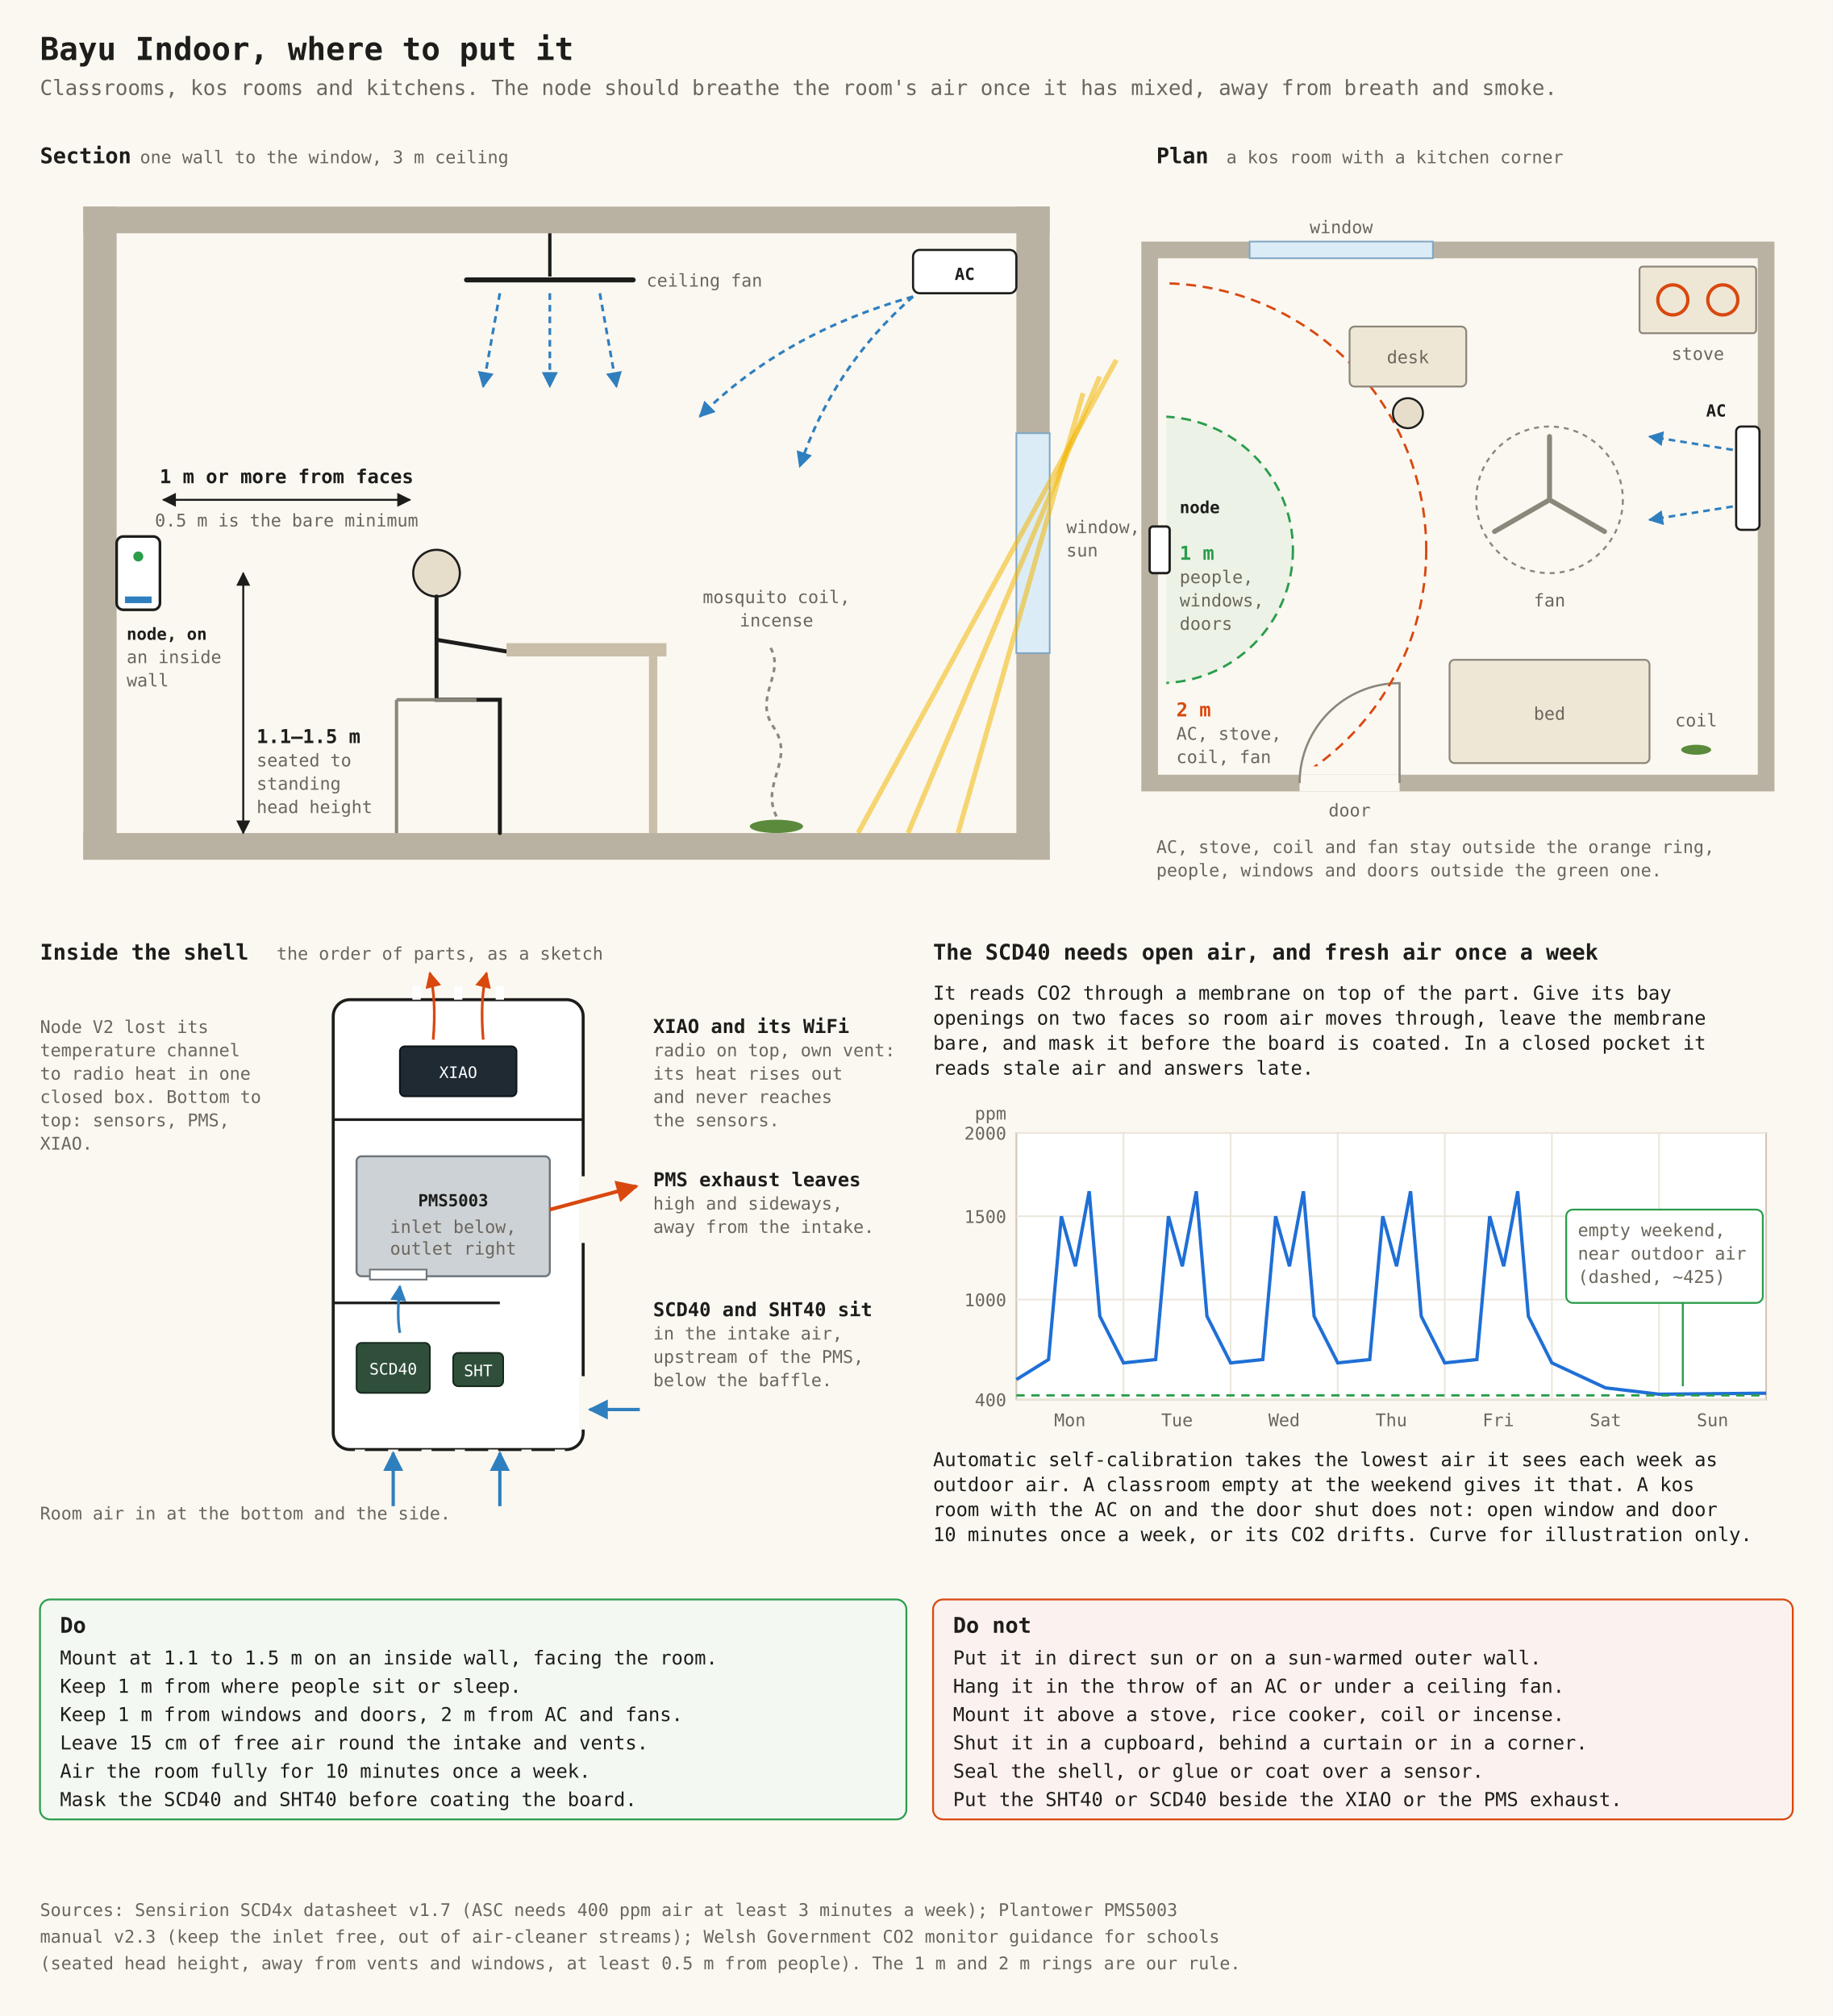
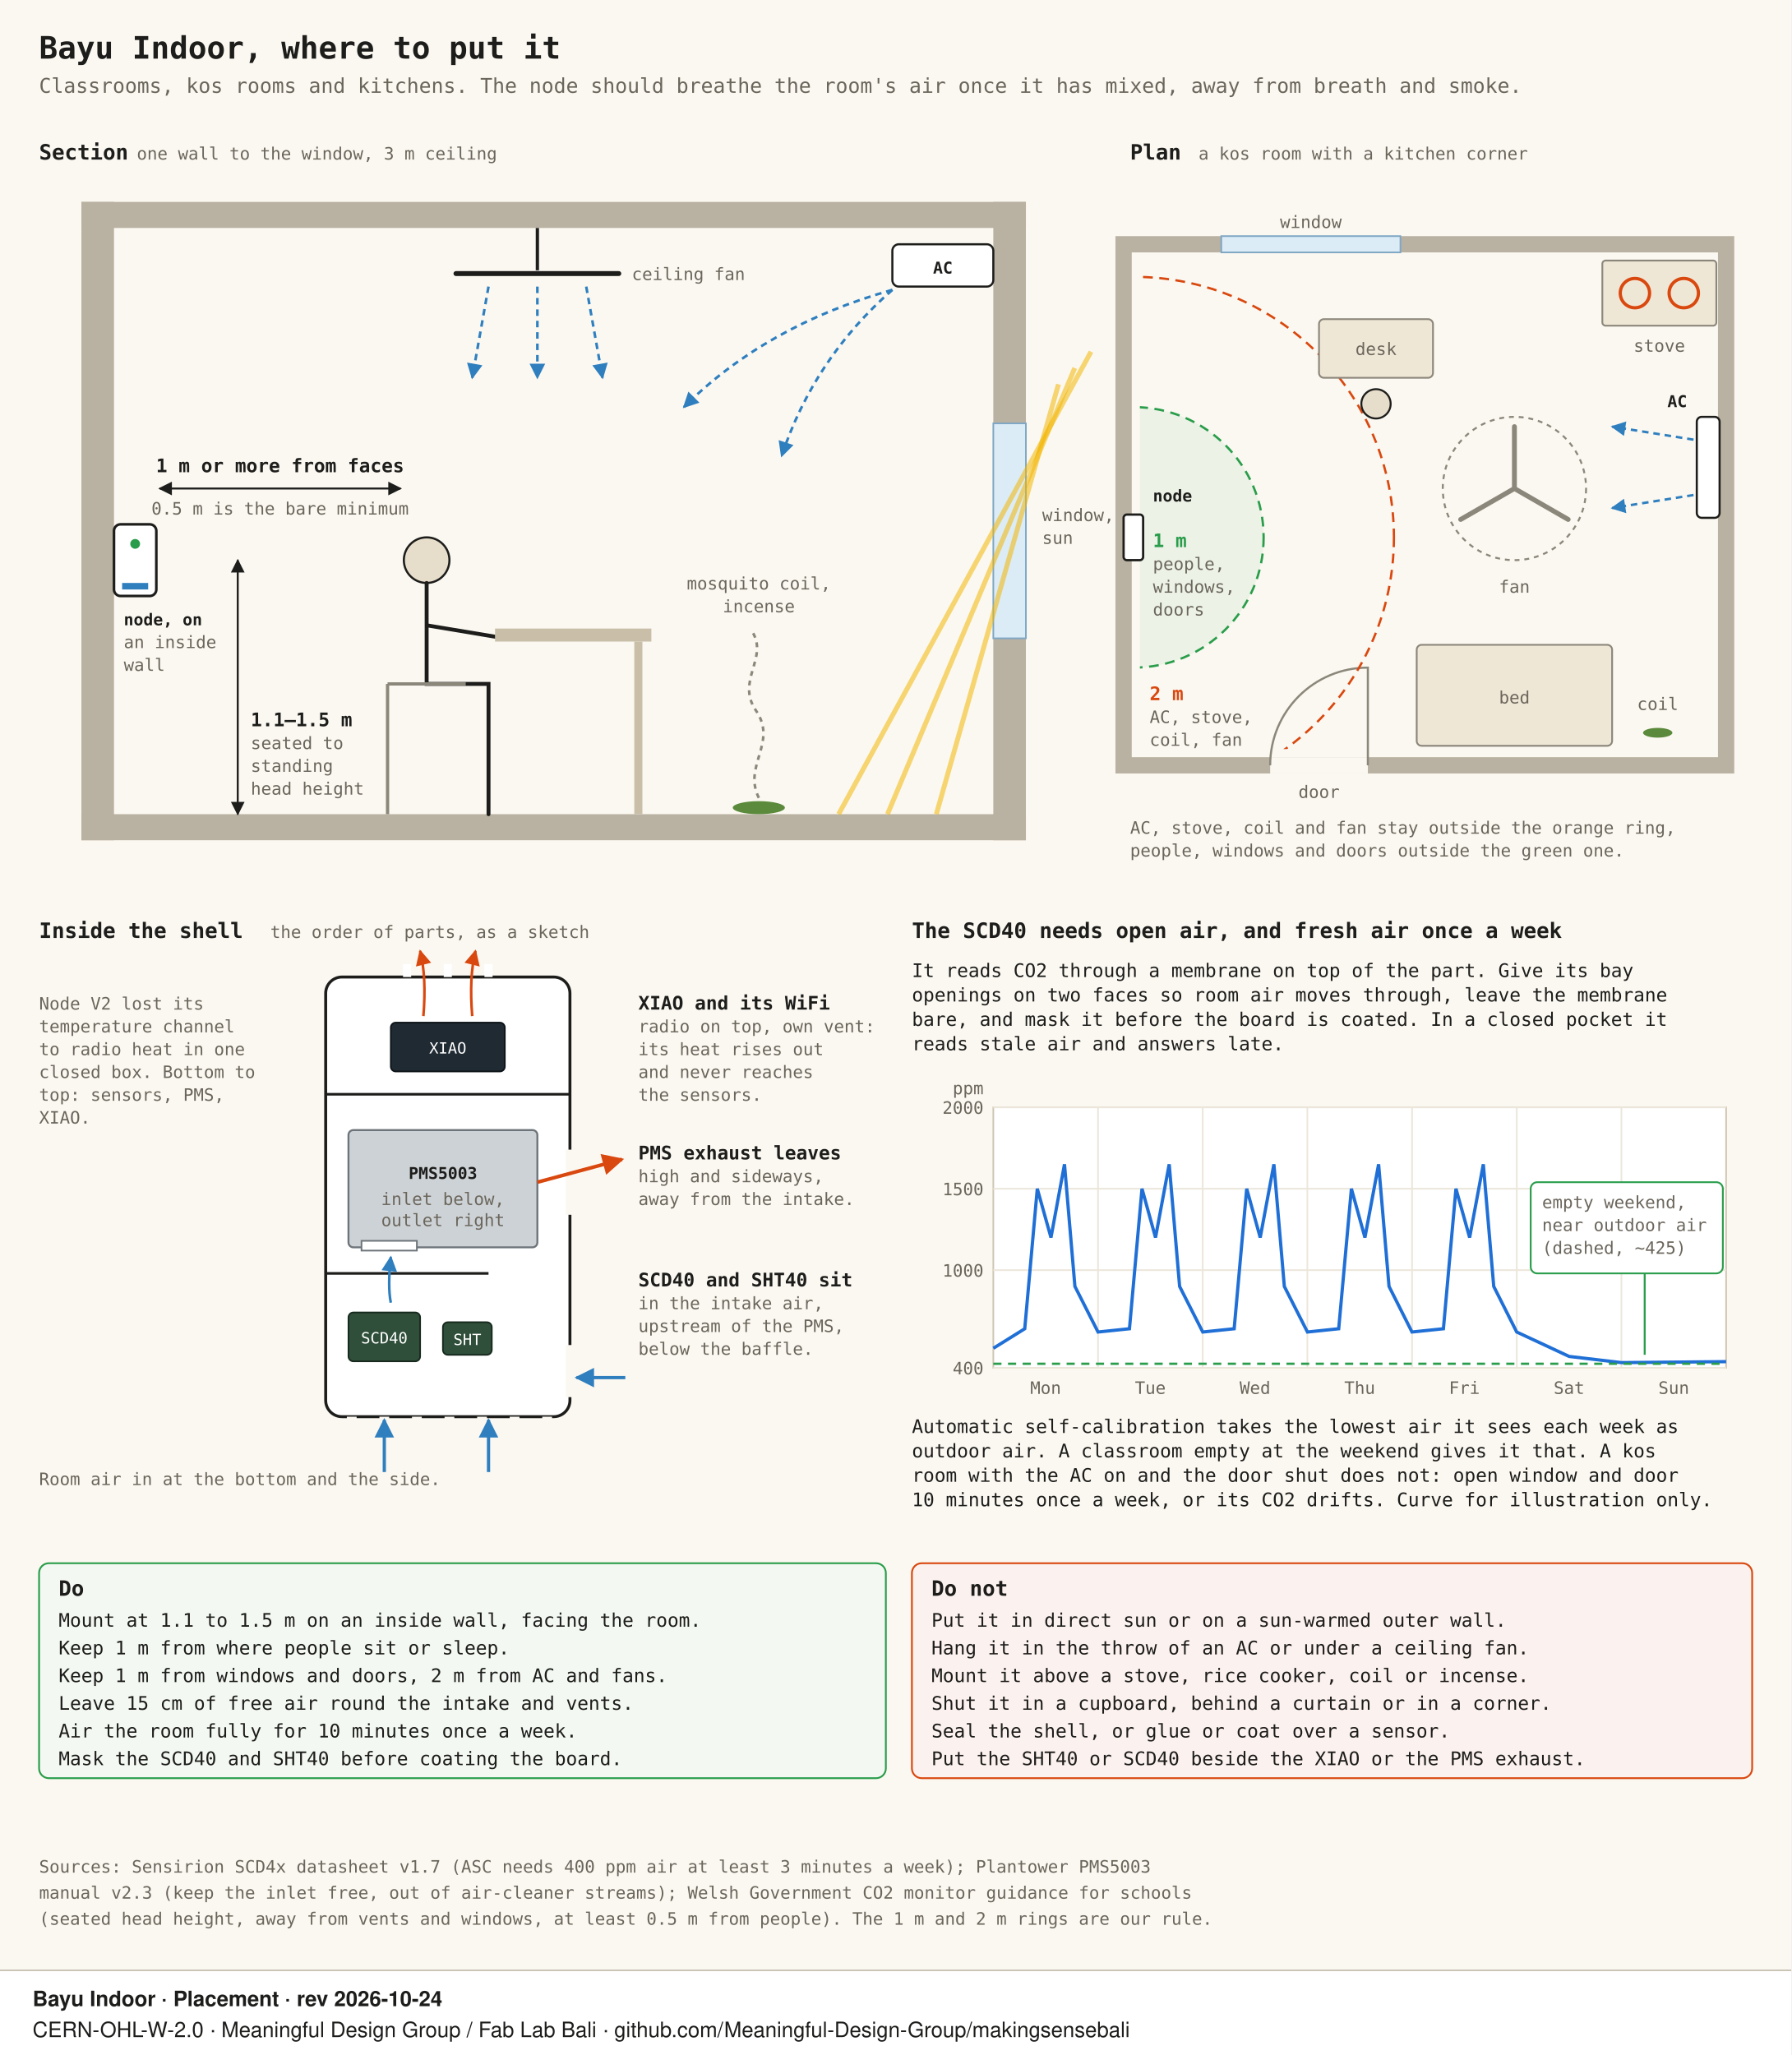
- <svg xmlns="http://www.w3.org/2000/svg" viewBox="0 0 1100 1210" width="1100" height="1210" role="img" font-family="ui-monospace, Menlo, Consolas, 'DejaVu Sans Mono', monospace">
+ <svg xmlns="http://www.w3.org/2000/svg" viewBox="0 0 1100 1262" role="img" font-family="ui-monospace, Menlo, Consolas, 'DejaVu Sans Mono', monospace" width="1100" height="1262">
  <style>
    text { fill: #1d1d1b; }
    .t  { font-size: 19px; font-weight: 700; }
    .st { font-size: 12.5px; fill: #6b665c; }
    .h  { font-size: 13px; font-weight: 700; }
    .l  { font-size: 11.5px; }
    .s  { font-size: 10.5px; fill: #6b665c; }
    .p  { font-size: 10px; }
    .pw { font-size: 9.5px; fill: #ffffff; }
    .b  { font-weight: 700; }
  </style>
  <defs>
    <marker id="ar" viewBox="0 0 10 10" refX="9" refY="5" markerWidth="7" markerHeight="7" orient="auto-start-reverse">
      <path d="M0,0 L10,5 L0,10 z" fill="#1d1d1b" />
    </marker>
    <marker id="aa" viewBox="0 0 10 10" refX="9" refY="5" markerWidth="6" markerHeight="6" orient="auto">
      <path d="M0,0 L10,5 L0,10 z" fill="#2f7fbf" />
    </marker>
    <marker id="ah" viewBox="0 0 10 10" refX="9" refY="5" markerWidth="6" markerHeight="6" orient="auto">
      <path d="M0,0 L10,5 L0,10 z" fill="#d9480f" />
    </marker>
    <clipPath id="room">
      <rect x="700" y="160" width="350" height="300" />
    </clipPath>
  </defs>
  <rect width="1100" height="1210" fill="#fbf8f1" />
  <text x="24" y="36" class="t">Bayu Indoor, where to put it</text>
  <text x="24" y="57" class="st">Classrooms, kos rooms and kitchens. The node should breathe the room's air once it has mixed, away from breath and smoke.</text>
  <text x="24" y="98" class="h">Section</text>
  <text x="84" y="98" class="s">one wall to the window, 3 m ceiling</text>
  <rect x="50" y="124" width="20" height="392" fill="#b9b1a1" />
  <rect x="610" y="124" width="20" height="392" fill="#b9b1a1" />
  <rect x="50" y="500" width="580" height="16" fill="#b9b1a1" />
  <rect x="50" y="124" width="580" height="16" fill="#b9b1a1" />
  <rect x="610" y="260" width="20" height="132" fill="#dcecf7" stroke="#7fa7c4" />
  <text x="640" y="320" class="s">window,</text>
  <text x="640" y="334" class="s">sun</text>
  <line x1="650" y1="236" x2="575" y2="500" stroke="#f2b705" stroke-width="3" opacity="0.55" />
  <line x1="660" y1="226" x2="545" y2="500" stroke="#f2b705" stroke-width="3" opacity="0.55" />
  <line x1="670" y1="216" x2="515" y2="500" stroke="#f2b705" stroke-width="3" opacity="0.55" />
  <rect x="548" y="150" width="62" height="26" rx="4" fill="#ffffff" stroke="#1d1d1b" stroke-width="1.3" />
  <text x="579" y="168" class="p b" text-anchor="middle">AC</text>
  <path d="M548,178 Q470,200 420,250" fill="none" stroke="#2f7fbf" stroke-width="1.6" marker-end="url(#aa)" stroke-dasharray="4 3" />
  <path d="M548,178 Q500,220 480,280" fill="none" stroke="#2f7fbf" stroke-width="1.6" marker-end="url(#aa)" stroke-dasharray="4 3" />
  <line x1="330" y1="140" x2="330" y2="166" stroke="#1d1d1b" stroke-width="2" />
  <line x1="280" y1="168" x2="380" y2="168" stroke="#1d1d1b" stroke-width="3" stroke-linecap="round" />
  <text x="388" y="172" class="s">ceiling fan</text>
  <path d="M300,176 L290,232" fill="none" stroke="#2f7fbf" stroke-width="1.6" marker-end="url(#aa)" stroke-dasharray="4 3" />
  <path d="M330,176 L330,232" fill="none" stroke="#2f7fbf" stroke-width="1.6" marker-end="url(#aa)" stroke-dasharray="4 3" />
  <path d="M360,176 L370,232" fill="none" stroke="#2f7fbf" stroke-width="1.6" marker-end="url(#aa)" stroke-dasharray="4 3" />
  <circle cx="262" cy="344" r="14" fill="#e7ddcb" stroke="#1d1d1b" stroke-width="1.3" />
  <path d="M262,358 L262,420 L300,420 L300,500 M262,384 L310,392" fill="none" stroke="#1d1d1b" stroke-width="2.4" stroke-linecap="round" />
  <path d="M238,420 L238,500 M238,420 L286,420" fill="none" stroke="#8c877b" stroke-width="2" />
  <rect x="304" y="386" width="96" height="8" fill="#c9bfa9" />
  <line x1="392" y1="394" x2="392" y2="500" stroke="#c9bfa9" stroke-width="5" />
  <ellipse cx="466" cy="496" rx="16" ry="4" fill="#5b8a3c" />
  <path d="M466,490 C456,470 478,456 464,436 C452,418 472,404 462,388" fill="none" stroke="#8c877b" stroke-width="1.6" stroke-dasharray="3 3" />
  <text x="466" y="362" class="s" text-anchor="middle">mosquito coil,</text>
  <text x="466" y="376" class="s" text-anchor="middle">incense</text>
  <rect x="70" y="322" width="26" height="44" rx="4" fill="#ffffff" stroke="#1d1d1b" stroke-width="1.6" />
  <rect x="75" y="358" width="16" height="4" fill="#2f7fbf" />
  <circle cx="83.0" cy="334" r="3" fill="#2a9d4b" />
  <line x1="146" y1="500" x2="146" y2="344" stroke="#1d1d1b" stroke-width="1.2" marker-start="url(#ar)" marker-end="url(#ar)" />
  <text x="0" y="0" class="l b" text-anchor="middle" />
  <text x="154" y="446" class="l b">1.1–1.5 m</text>
  <text x="154" y="460" class="s">seated to</text>
  <text x="154" y="474" class="s">standing</text>
  <text x="154" y="488" class="s">head height</text>
  <line x1="98" y1="300" x2="246" y2="300" stroke="#1d1d1b" stroke-width="1.2" marker-start="url(#ar)" marker-end="url(#ar)" />
  <text x="172" y="290" class="l b" text-anchor="middle">1 m or more from faces</text>
  <text x="172" y="316" class="s" text-anchor="middle">0.5 m is the bare minimum</text>
  <text x="76" y="384" class="p b">node, on</text>
  <text x="76" y="398" class="s">an inside</text>
  <text x="76" y="412" class="s">wall</text>
  <text x="694" y="98" class="h">Plan</text>
  <text x="736" y="98" class="s">a kos room with a kitchen corner</text>
  <rect x="690" y="150" width="370" height="320" fill="none" stroke="#b9b1a1" stroke-width="10" />
  <rect x="750" y="145" width="110" height="10" fill="#dcecf7" stroke="#7fa7c4" />
  <text x="805" y="140" class="s" text-anchor="middle">window</text>
  <rect x="780" y="465" width="60" height="10" fill="#fbf8f1" />
  <path d="M840,470 L840,410 A60,60 0 0 0 780,470" fill="none" stroke="#8c877b" stroke-width="1.3" />
  <text x="810" y="490" class="s" text-anchor="middle">door</text>
  <g clip-path="url(#room)">
    <circle cx="696" cy="330" r="80" fill="#2a9d4b" fill-opacity="0.07" stroke="#2a9d4b" stroke-width="1.4" stroke-dasharray="6 4" />
    <circle cx="696" cy="330" r="160" fill="none" stroke="#d9480f" stroke-width="1.4" stroke-dasharray="6 4" />
  </g>
  <text x="708" y="336" class="l b" style="fill:#2a9d4b">1 m</text>
  <text x="708" y="350" class="s">people,</text>
  <text x="708" y="364" class="s">windows,</text>
  <text x="708" y="378" class="s">doors</text>
  <text x="706" y="430" class="l b" style="fill:#d9480f">2 m</text>
  <text x="706" y="444" class="s">AC, stove,</text>
  <text x="706" y="458" class="s">coil, fan</text>
  <rect x="1042" y="256" width="14" height="62" rx="3" fill="#ffffff" stroke="#1d1d1b" stroke-width="1.3" />
  <text x="1036" y="250" class="p b" text-anchor="end">AC</text>
  <path d="M1040,270 L990,262" fill="none" stroke="#2f7fbf" stroke-width="1.5" marker-end="url(#aa)" stroke-dasharray="4 3" />
  <path d="M1040,304 L990,312" fill="none" stroke="#2f7fbf" stroke-width="1.5" marker-end="url(#aa)" stroke-dasharray="4 3" />
  <circle cx="930" cy="300" r="44" fill="none" stroke="#8c877b" stroke-width="1.2" stroke-dasharray="3 3" />
  <path d="M930,300 L930,262 M930,300 L963,319 M930,300 L897,319" stroke="#8c877b" stroke-width="3" stroke-linecap="round" />
  <text x="930" y="364" class="s" text-anchor="middle">fan</text>
  <rect x="984" y="160" width="70" height="40" rx="2" fill="#efe7d6" stroke="#8c877b" stroke-width="1.1" />
  <circle cx="1004" cy="180" r="9" fill="none" stroke="#d9480f" stroke-width="2" />
  <circle cx="1034" cy="180" r="9" fill="none" stroke="#d9480f" stroke-width="2" />
  <text x="1019" y="216" class="s" text-anchor="middle">stove</text>
  <rect x="870" y="396" width="120" height="62" rx="3" fill="#efe7d6" stroke="#8c877b" stroke-width="1.1" />
  <text x="930" y="432" class="s" text-anchor="middle">bed</text>
  <rect x="810" y="196" width="70" height="36" rx="3" fill="#efe7d6" stroke="#8c877b" stroke-width="1.1" />
  <text x="845" y="218" class="s" text-anchor="middle">desk</text>
  <circle cx="845" cy="248" r="9" fill="#e7ddcb" stroke="#1d1d1b" stroke-width="1.2" />
  <ellipse cx="1018" cy="450" rx="9" ry="3" fill="#5b8a3c" />
  <text x="1018" y="436" class="s" text-anchor="middle">coil</text>
  <rect x="690" y="316" width="12" height="28" rx="2" fill="#ffffff" stroke="#1d1d1b" stroke-width="1.4" />
  <text x="708" y="308" class="p b">node</text>
  <text x="694" y="512" class="s">AC, stove, coil and fan stay outside the orange ring,</text>
  <text x="694" y="526" class="s">people, windows and doors outside the green one.</text>
  <text x="24" y="576" class="h">Inside the shell</text>
  <text x="166" y="576" class="s">the order of parts, as a sketch</text>
  <rect x="200" y="600" width="150" height="270" rx="10" fill="#ffffff" stroke="#1d1d1b" stroke-width="1.8" />
  <line x1="200" y1="672" x2="350" y2="672" stroke="#1d1d1b" stroke-width="1.6" />
  <line x1="200" y1="782" x2="300" y2="782" stroke="#1d1d1b" stroke-width="1.6" />
  <rect x="240" y="628" width="70" height="30" rx="3" fill="#1f2a33" stroke="#0d1418" stroke-width="1" />
  <text x="275" y="647" class="pw" text-anchor="middle">XIAO</text>
  <path d="M250,600 L250,592 M275,600 L275,592 M300,600 L300,592" stroke="#ffffff" stroke-width="5" />
  <path d="M260,624 Q262,600 258,584" fill="none" stroke="#d9480f" stroke-width="1.6" marker-end="url(#ah)" />
  <path d="M290,624 Q288,600 292,584" fill="none" stroke="#d9480f" stroke-width="1.6" marker-end="url(#ah)" />
  <rect x="214" y="694" width="116" height="72" rx="3" fill="#cdd2d6" stroke="#6d747a" stroke-width="1.2" />
  <text x="272" y="724" class="p b" text-anchor="middle">PMS5003</text>
  <rect x="222" y="762" width="34" height="6" fill="#ffffff" stroke="#6d747a" />
  <text x="272" y="740" class="s" text-anchor="middle">inlet below,</text>
  <text x="272" y="753" class="s" text-anchor="middle">outlet right</text>
  <path d="M350,706 L350,746" stroke="#fbf8f1" stroke-width="5" />
  <path d="M330,726 L382,712" fill="none" stroke="#d9480f" stroke-width="2.2" marker-end="url(#ah)" />
  <rect x="214" y="806" width="44" height="30" rx="3" fill="#2f4f3a" stroke="#17291e" stroke-width="1" />
  <text x="236" y="825" class="pw" text-anchor="middle">SCD40</text>
  <rect x="272" y="812" width="30" height="20" rx="3" fill="#2f4f3a" stroke="#17291e" stroke-width="1" />
  <text x="287" y="826" class="pw" text-anchor="middle">SHT</text>
  <path d="M216,870 L216,878 M236,870 L236,878 M256,870 L256,878 M276,870 L276,878 M296,870 L296,878 M316,870 L316,878 M336,870 L336,878" stroke="#fbf8f1" stroke-width="6" />
  <path d="M350,826 L350,858" stroke="#fbf8f1" stroke-width="5" />
  <path d="M236,904 L236,872" fill="none" stroke="#2f7fbf" stroke-width="2" marker-end="url(#aa)" />
  <path d="M300,904 L300,872" fill="none" stroke="#2f7fbf" stroke-width="2" marker-end="url(#aa)" />
  <path d="M384,846 L354,846" fill="none" stroke="#2f7fbf" stroke-width="2" marker-end="url(#aa)" />
  <path d="M240,800 Q238,790 240,772" fill="none" stroke="#2f7fbf" stroke-width="1.6" marker-end="url(#aa)" />
  <text x="392" y="620" class="l b">XIAO and its WiFi</text>
  <text x="392" y="634" class="s">radio on top, own vent:</text>
  <text x="392" y="648" class="s">its heat rises out</text>
  <text x="392" y="662" class="s">and never reaches</text>
  <text x="392" y="676" class="s">the sensors.</text>
  <text x="392" y="712" class="l b">PMS exhaust leaves</text>
  <text x="392" y="726" class="s">high and sideways,</text>
  <text x="392" y="740" class="s">away from the intake.</text>
  <text x="392" y="790" class="l b">SCD40 and SHT40 sit</text>
  <text x="392" y="804" class="s">in the intake air,</text>
  <text x="392" y="818" class="s">upstream of the PMS,</text>
  <text x="392" y="832" class="s">below the baffle.</text>
  <text x="24" y="620" class="s">Node V2 lost its</text>
  <text x="24" y="634" class="s">temperature channel</text>
  <text x="24" y="648" class="s">to radio heat in one</text>
  <text x="24" y="662" class="s">closed box. Bottom to</text>
  <text x="24" y="676" class="s">top: sensors, PMS,</text>
  <text x="24" y="690" class="s">XIAO.</text>
  <text x="24" y="912" class="s">Room air in at the bottom and the side.</text>
  <text x="560" y="576" class="h">The SCD40 needs open air, and fresh air once a week</text>
  <text x="560" y="600" class="l">It reads CO2 through a membrane on top of the part. Give its bay</text>
  <text x="560" y="615" class="l">openings on two faces so room air moves through, leave the membrane</text>
  <text x="560" y="630" class="l">bare, and mask it before the board is coated. In a closed pocket it</text>
  <text x="560" y="645" class="l">reads stale air and answers late.</text>
  <rect x="610" y="680" width="450" height="160" fill="#ffffff" stroke="#cfc6b4" />
  <line x1="610" y1="840" x2="1060" y2="840" stroke="#ece6da" />
  <text x="604" y="844" class="s" text-anchor="end">400</text>
  <line x1="610" y1="780" x2="1060" y2="780" stroke="#ece6da" />
  <text x="604" y="784" class="s" text-anchor="end">1000</text>
  <line x1="610" y1="730" x2="1060" y2="730" stroke="#ece6da" />
  <text x="604" y="734" class="s" text-anchor="end">1500</text>
  <line x1="610" y1="680" x2="1060" y2="680" stroke="#ece6da" />
  <text x="604" y="684" class="s" text-anchor="end">2000</text>
  <text x="604" y="672" class="s" text-anchor="end">ppm</text>
  <text x="642.143" y="856" class="s" text-anchor="middle">Mon</text>
  <text x="706.429" y="856" class="s" text-anchor="middle">Tue</text>
  <line x1="674.286" y1="680" x2="674.286" y2="840" stroke="#ece6da" />
  <text x="770.714" y="856" class="s" text-anchor="middle">Wed</text>
  <line x1="738.571" y1="680" x2="738.571" y2="840" stroke="#ece6da" />
  <text x="835" y="856" class="s" text-anchor="middle">Thu</text>
  <line x1="802.857" y1="680" x2="802.857" y2="840" stroke="#ece6da" />
  <text x="899.286" y="856" class="s" text-anchor="middle">Fri</text>
  <line x1="867.143" y1="680" x2="867.143" y2="840" stroke="#ece6da" />
  <text x="963.571" y="856" class="s" text-anchor="middle">Sat</text>
  <line x1="931.429" y1="680" x2="931.429" y2="840" stroke="#ece6da" />
  <text x="1027.86" y="856" class="s" text-anchor="middle">Sun</text>
  <line x1="995.714" y1="680" x2="995.714" y2="840" stroke="#ece6da" />
  <polyline points="610.0,828.0 629.3,816.0 637.0,730.0 645.4,760.0 653.7,715.0 660.1,790.0 674.3,818.0 674.3,818.0 693.6,816.0 701.3,730.0 709.6,760.0 718.0,715.0 724.4,790.0 738.6,818.0 738.6,818.0 757.9,816.0 765.6,730.0 773.9,760.0 782.3,715.0 788.7,790.0 802.9,818.0 802.9,818.0 822.1,816.0 829.9,730.0 838.2,760.0 846.6,715.0 853.0,790.0 867.1,818.0 867.1,818.0 886.4,816.0 894.1,730.0 902.5,760.0 910.9,715.0 917.3,790.0 931.4,818.0 963.6,833.0 995.7,836.8 1060.0,836.2" fill="none" stroke="#1f6fd6" stroke-width="2" />
  <line x1="610" y1="837.5" x2="1060" y2="837.5" stroke="#2a9d4b" stroke-width="1.4" stroke-dasharray="5 4" />
  <rect x="940" y="726" width="118" height="56" rx="4" fill="#ffffff" stroke="#2a9d4b" stroke-width="1.1" />
  <text x="947" y="742" class="s">empty weekend,</text>
  <text x="947" y="756" class="s">near outdoor air</text>
  <text x="947" y="770" class="s">(dashed, ~425)</text>
  <line x1="1010" y1="782" x2="1010" y2="832" stroke="#2a9d4b" stroke-width="1.2" />
  <text x="560" y="880" class="l">Automatic self-calibration takes the lowest air it sees each week as</text>
  <text x="560" y="895" class="l">outdoor air. A classroom empty at the weekend gives it that. A kos</text>
  <text x="560" y="910" class="l">room with the AC on and the door shut does not: open window and door</text>
  <text x="560" y="925" class="l">10 minutes once a week, or its CO2 drifts. Curve for illustration only.</text>
  <rect x="24" y="960" width="520" height="132" rx="6" fill="#f3f8f2" stroke="#2a9d4b" stroke-width="1.1" />
  <text x="36" y="980" class="h">Do</text>
  <text x="36" y="999" class="l">Mount at 1.1 to 1.5 m on an inside wall, facing the room.</text>
  <text x="36" y="1016" class="l">Keep 1 m from where people sit or sleep.</text>
  <text x="36" y="1033" class="l">Keep 1 m from windows and doors, 2 m from AC and fans.</text>
  <text x="36" y="1050" class="l">Leave 15 cm of free air round the intake and vents.</text>
  <text x="36" y="1067" class="l">Air the room fully for 10 minutes once a week.</text>
  <text x="36" y="1084" class="l">Mask the SCD40 and SHT40 before coating the board.</text>
  <rect x="560" y="960" width="516" height="132" rx="6" fill="#fbf1ee" stroke="#d9480f" stroke-width="1.1" />
  <text x="572" y="980" class="h">Do not</text>
  <text x="572" y="999" class="l">Put it in direct sun or on a sun-warmed outer wall.</text>
  <text x="572" y="1016" class="l">Hang it in the throw of an AC or under a ceiling fan.</text>
  <text x="572" y="1033" class="l">Mount it above a stove, rice cooker, coil or incense.</text>
  <text x="572" y="1050" class="l">Shut it in a cupboard, behind a curtain or in a corner.</text>
  <text x="572" y="1067" class="l">Seal the shell, or glue or coat over a sensor.</text>
  <text x="572" y="1084" class="l">Put the SHT40 or SCD40 beside the XIAO or the PMS exhaust.</text>
  <text x="24" y="1150" class="s">Sources: Sensirion SCD4x datasheet v1.7 (ASC needs 400 ppm air at least 3 minutes a week); Plantower PMS5003</text>
  <text x="24" y="1166" class="s">manual v2.3 (keep the inlet free, out of air-cleaner streams); Welsh Government CO2 monitor guidance for schools</text>
  <text x="24" y="1182" class="s">(seated head height, away from vents and windows, at least 0.5 m from people). The 1 m and 2 m rings are our rule.</text>
+   <g data-stamp="bayu" font-family="Helvetica, Arial, sans-serif" font-size="13">
+     <rect x="0" y="1210" width="1100" height="52" fill="#ffffff" />
+     <line x1="0" y1="1210" x2="1100" y2="1210" stroke="#c9c4b6" />
+     <text x="20" y="1232" fill="#1d2433" font-weight="bold">Bayu Indoor · Placement · rev 2026-10-24</text>
+     <text x="20" y="1251" fill="#5b6475">CERN-OHL-W-2.0 · Meaningful Design Group / Fab Lab Bali · github.com/Meaningful-Design-Group/makingsensebali</text>
+   </g>
</svg>
